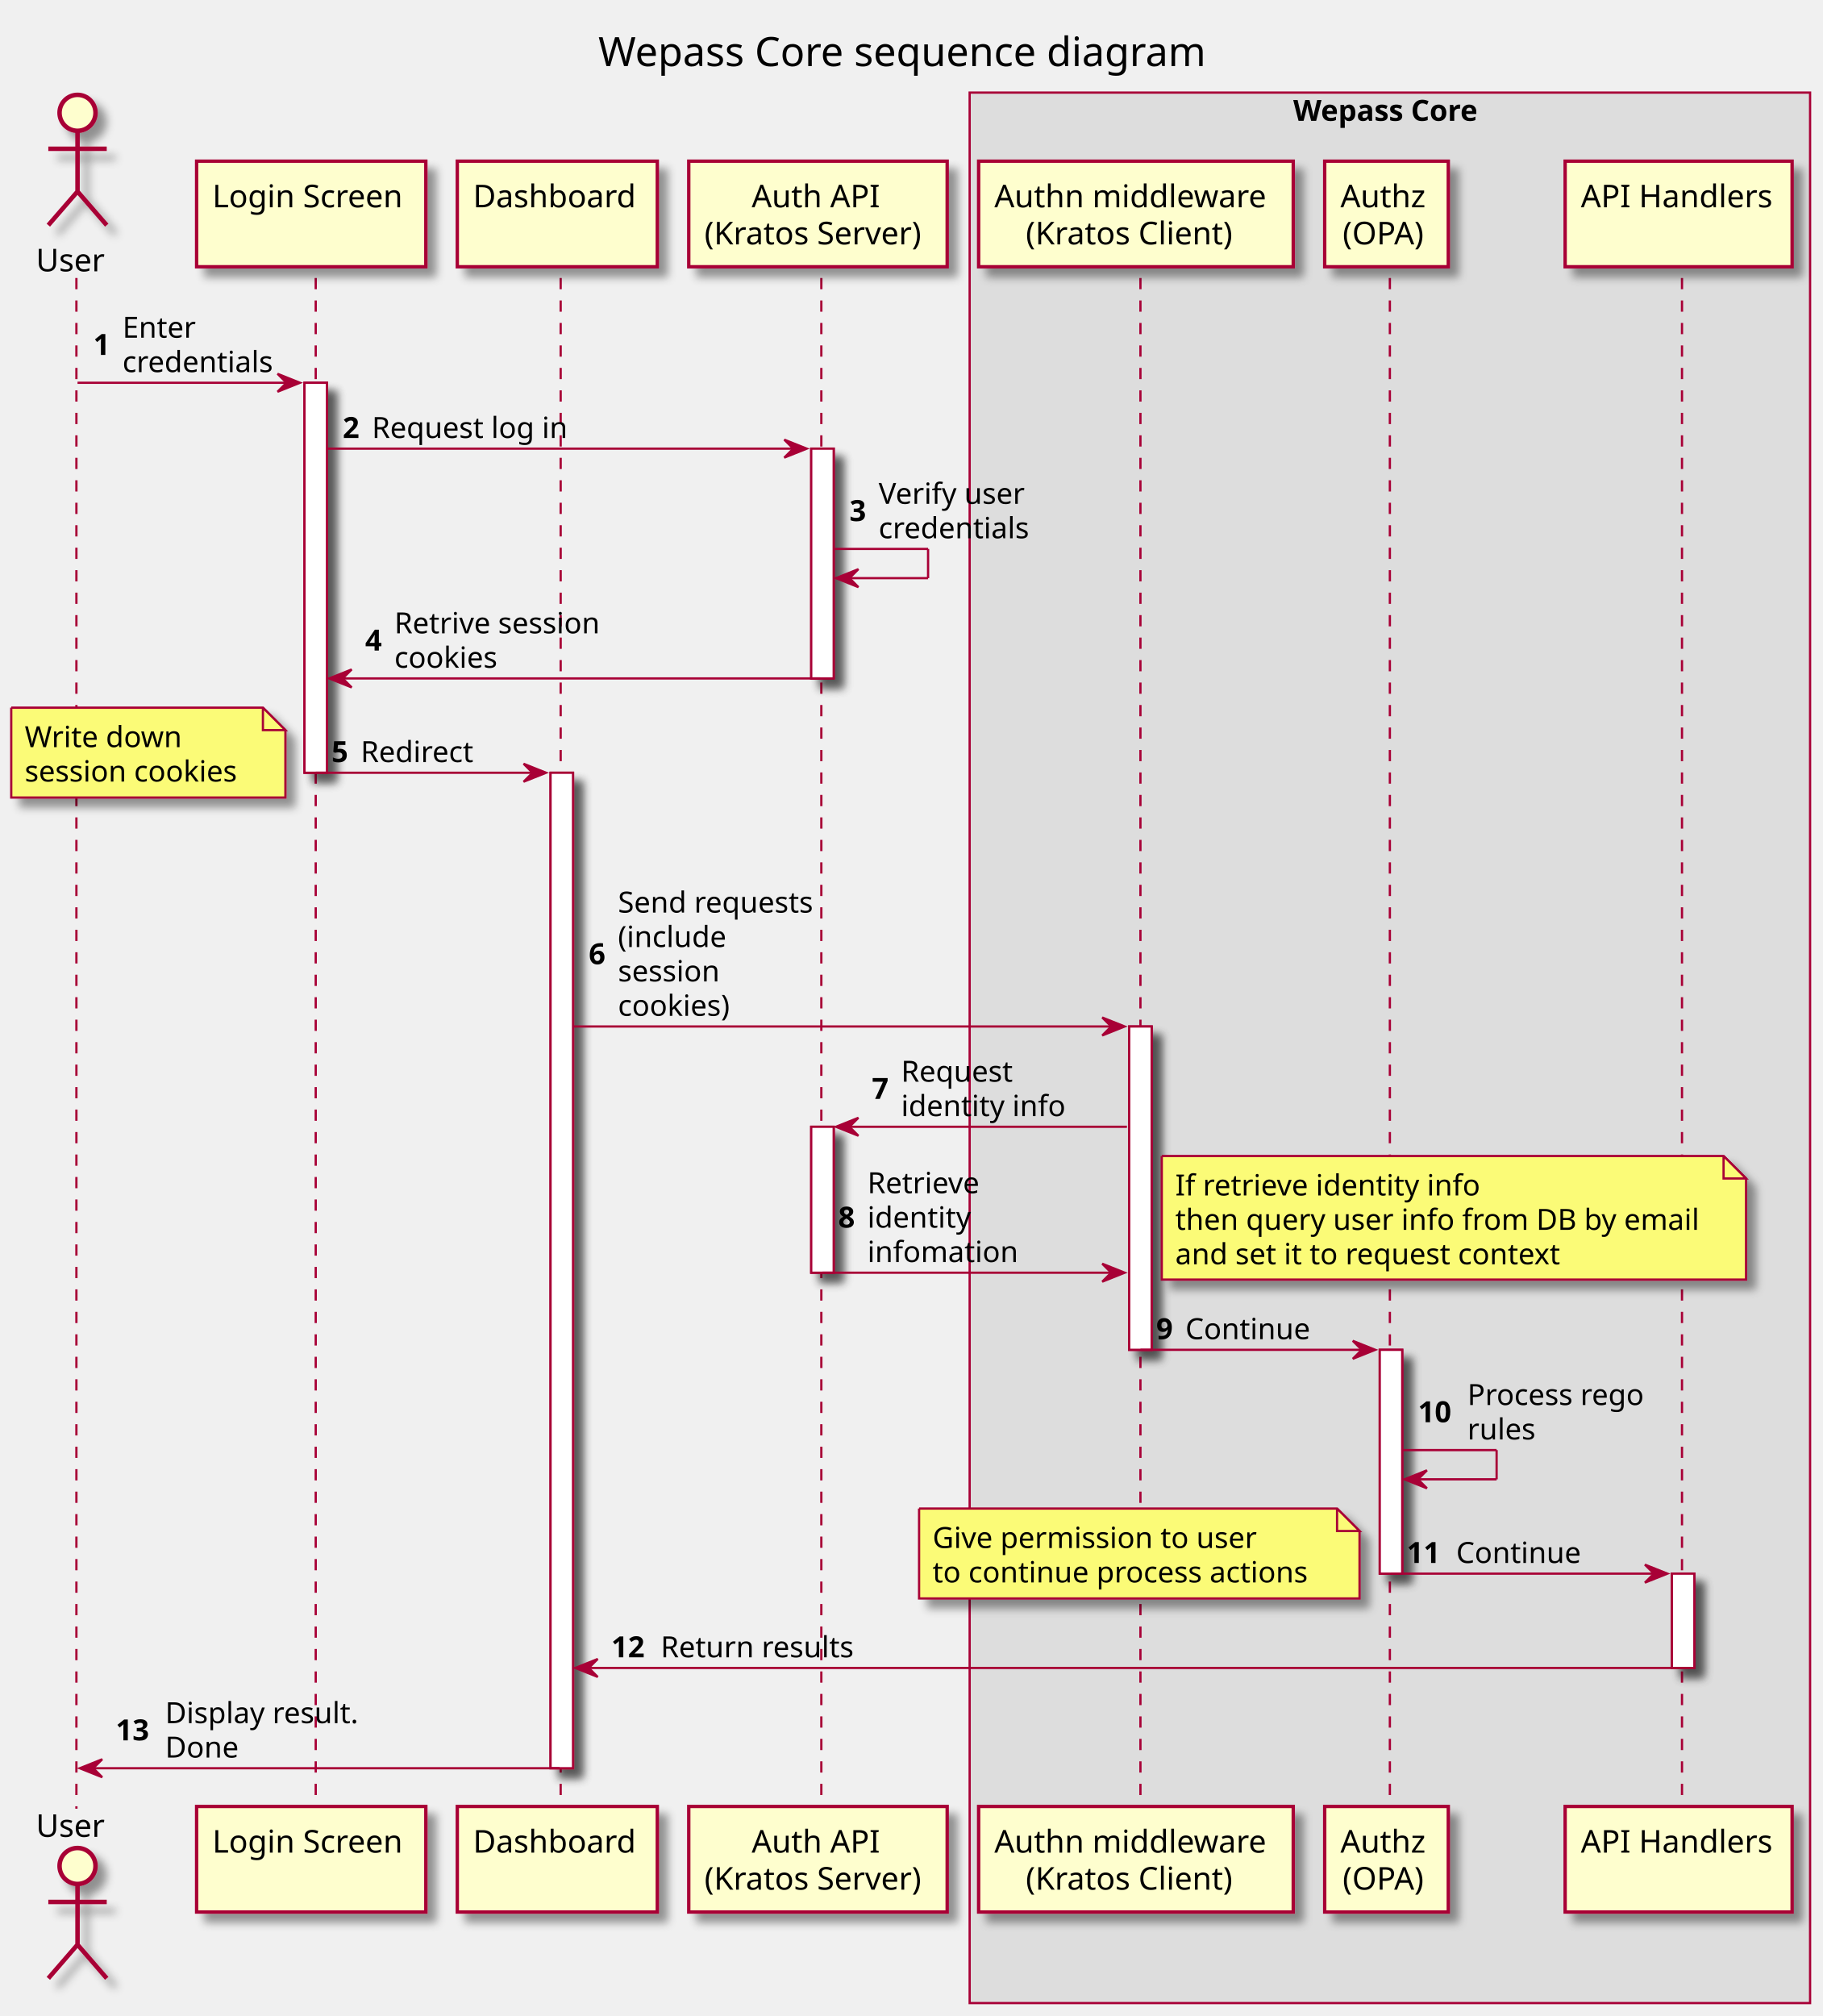
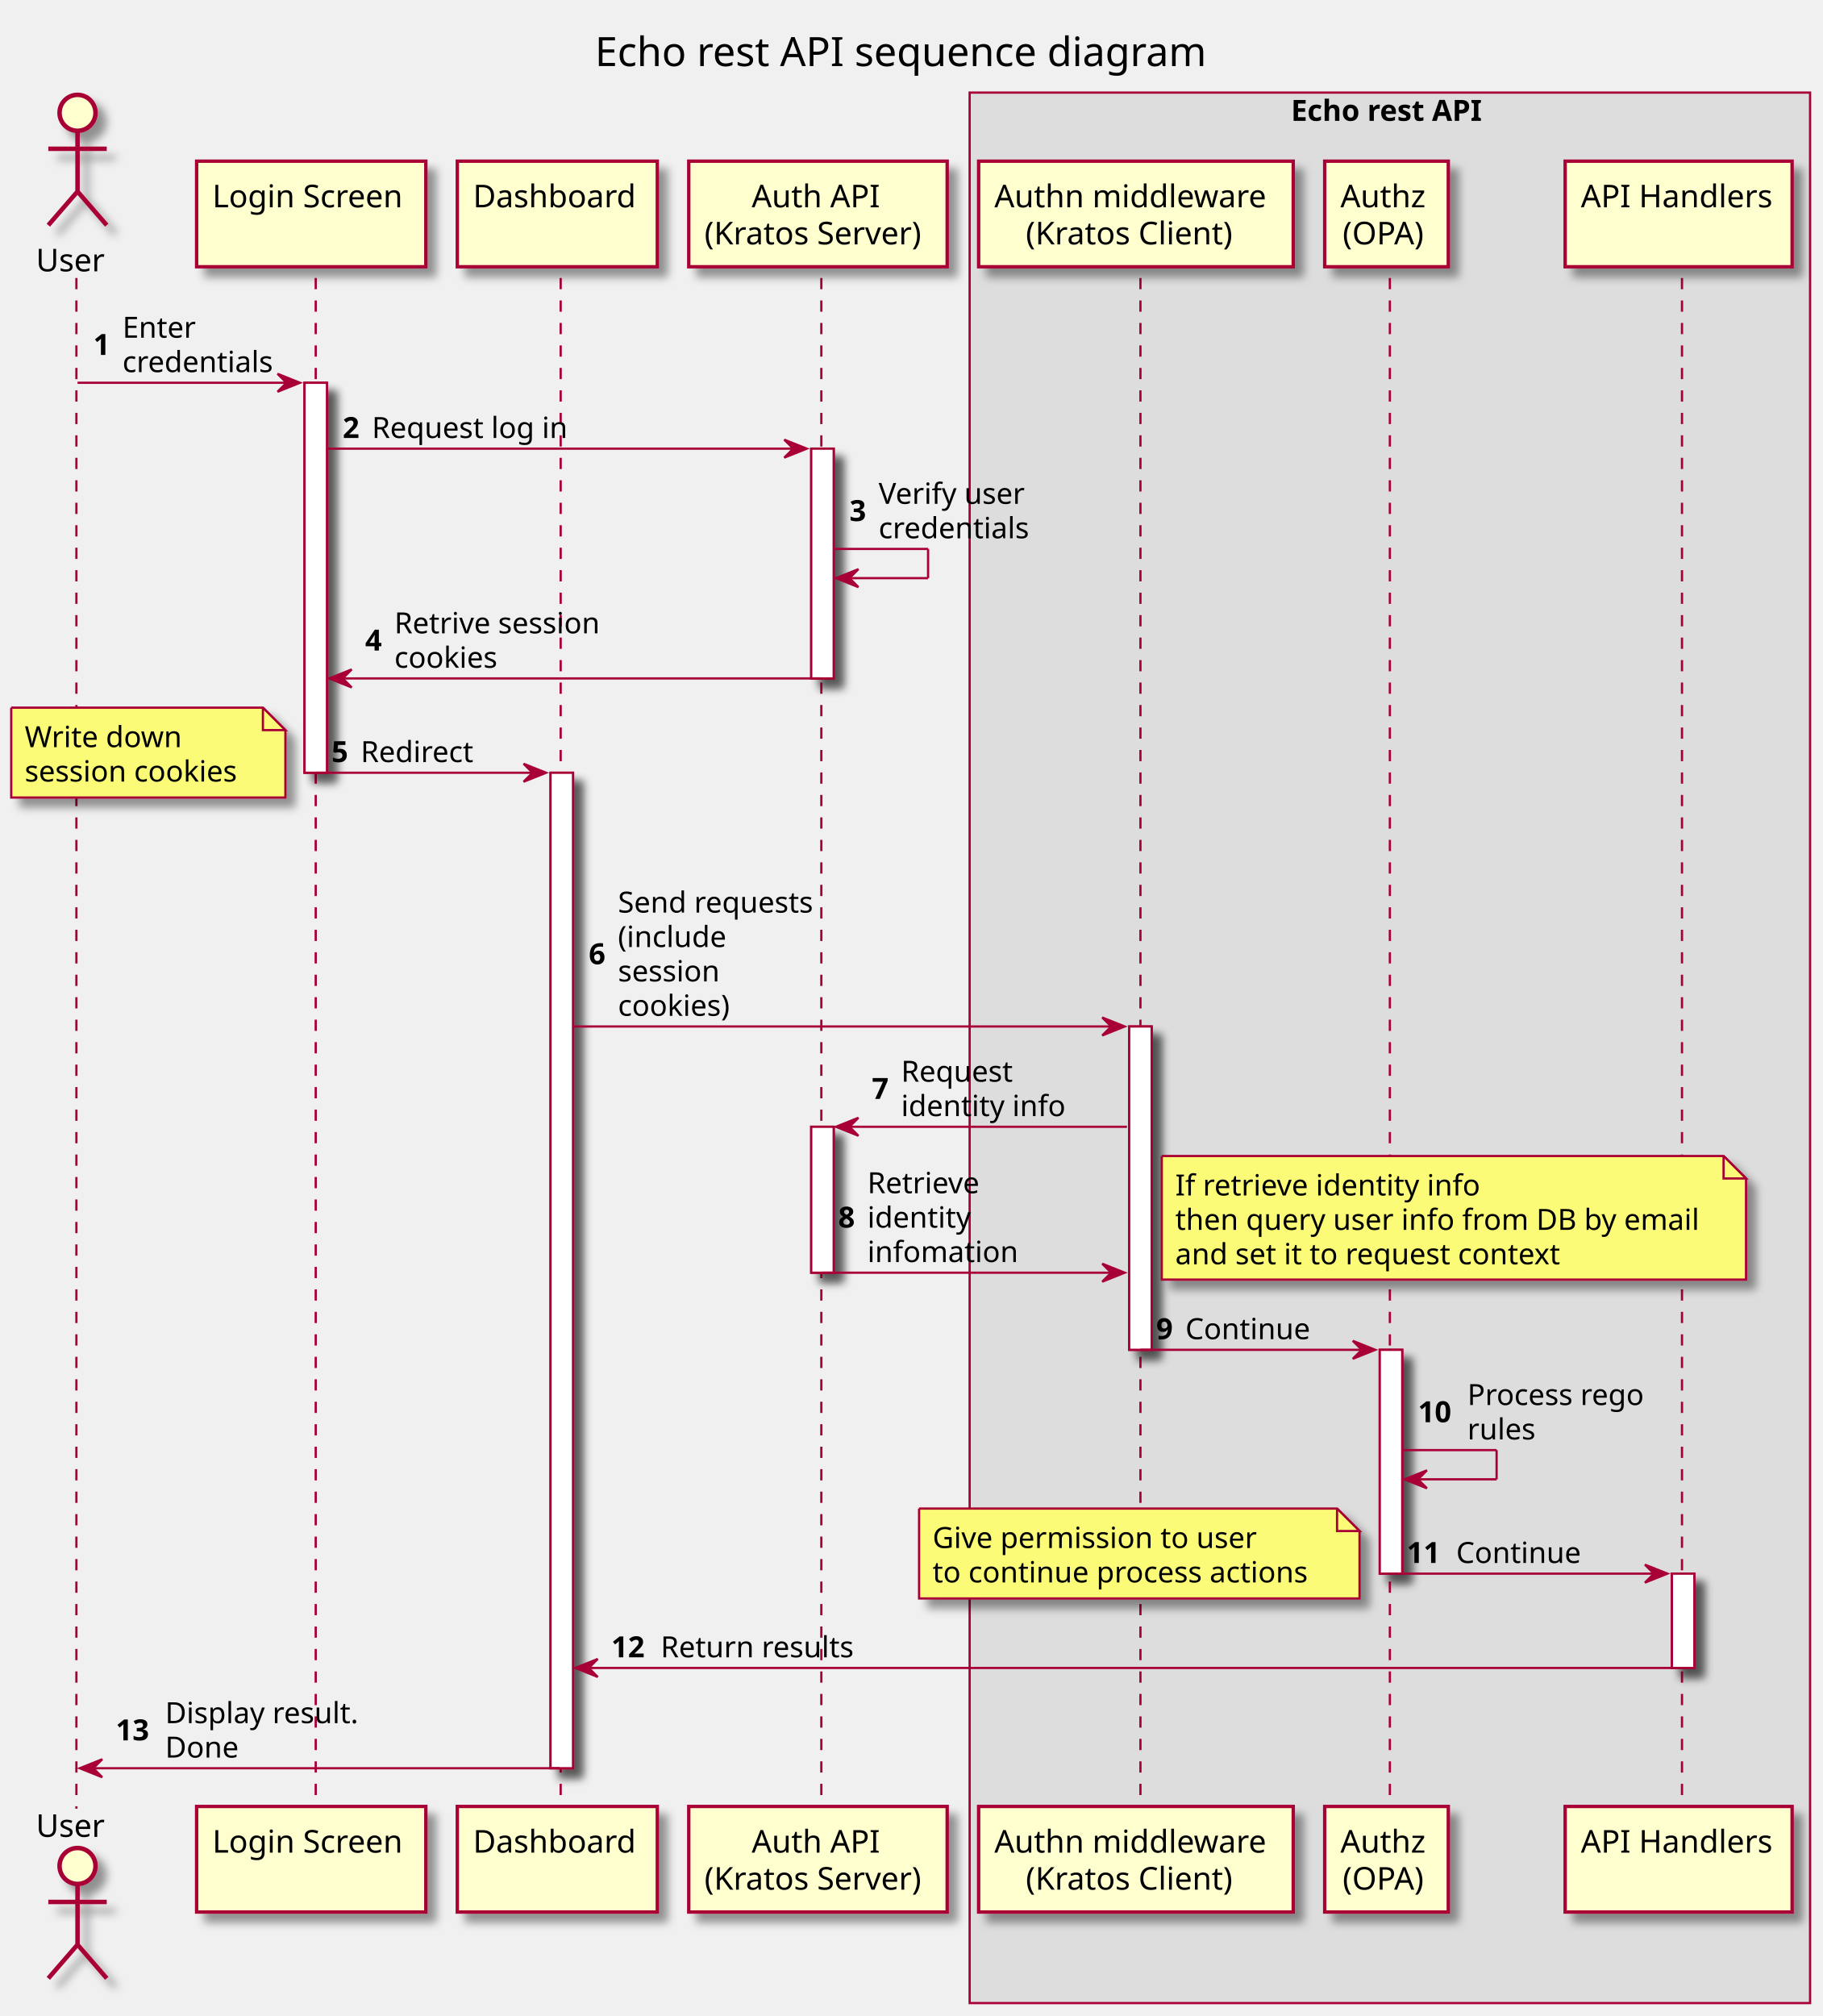
<svg xmlns="http://www.w3.org/2000/svg" contentScriptType="application/ecmascript" contentStyleType="text/css" height="897px" preserveAspectRatio="none" style="width:811px;height:897px;background:#FFFFFF;" version="1.1" viewBox="0 0 811 897" width="811px" zoomAndPan="magnify">
  <defs>
-     <filter height="300%" id="f1drk2o3e3f5j3" width="300%" x="-1" y="-1">
+     <filter height="300%" id="f1noai9rker6lp" width="300%" x="-1" y="-1">
      <feGaussianBlur result="blurOut" stdDeviation="2.0" />
      <feColorMatrix in="blurOut" result="blurOut2" type="matrix" values="0 0 0 0 0 0 0 0 0 0 0 0 0 0 0 0 0 0 .4 0" />
      <feOffset dx="4.0" dy="4.0" in="blurOut2" result="blurOut3" />
      <feBlend in="SourceGraphic" in2="blurOut3" mode="normal" />
    </filter>
  </defs>
  <g>
-     <text fill="#000000" font-family="sans-serif" font-size="18" lengthAdjust="spacing" textLength="274" x="266.25" y="29.402">Wepass Core sequence diagram</text>
+     <text fill="#000000" font-family="sans-serif" font-size="18" lengthAdjust="spacing" textLength="277" x="264.75" y="29.402">Echo rest API sequence diagram</text>
    <rect fill="#DDDDDD" height="850.051" style="stroke:#A80036;stroke-width:1.0;" width="374" x="431.5" y="41.199" />
-     <text fill="#000000" font-family="sans-serif" font-size="13" font-weight="bold" lengthAdjust="spacing" textLength="86" x="575.5" y="53.768">Wepass Core</text>
-     <rect fill="#FFFFFF" filter="url(#f1drk2o3e3f5j3)" height="173.519" style="stroke:#A80036;stroke-width:1.0;" width="10" x="135.5" y="170.309" />
-     <rect fill="#FFFFFF" filter="url(#f1drk2o3e3f5j3)" height="442.935" style="stroke:#A80036;stroke-width:1.0;" width="10" x="245" y="343.827" />
-     <rect fill="#FFFFFF" filter="url(#f1drk2o3e3f5j3)" height="102.242" style="stroke:#A80036;stroke-width:1.0;" width="10" x="361" y="199.619" />
-     <rect fill="#FFFFFF" filter="url(#f1drk2o3e3f5j3)" height="64.932" style="stroke:#A80036;stroke-width:1.0;" width="10" x="361" y="501.346" />
-     <rect fill="#FFFFFF" filter="url(#f1drk2o3e3f5j3)" height="143.863" style="stroke:#A80036;stroke-width:1.0;" width="10" x="502.5" y="456.725" />
-     <rect fill="#FFFFFF" filter="url(#f1drk2o3e3f5j3)" height="99.587" style="stroke:#A80036;stroke-width:1.0;" width="10" x="614" y="600.588" />
-     <rect fill="#FFFFFF" filter="url(#f1drk2o3e3f5j3)" height="41.966" style="stroke:#A80036;stroke-width:1.0;" width="10" x="744" y="700.175" />
+     <text fill="#000000" font-family="sans-serif" font-size="13" font-weight="bold" lengthAdjust="spacing" textLength="88" x="574.5" y="53.768">Echo rest API</text>
+     <rect fill="#FFFFFF" filter="url(#f1noai9rker6lp)" height="173.519" style="stroke:#A80036;stroke-width:1.0;" width="10" x="135.5" y="170.309" />
+     <rect fill="#FFFFFF" filter="url(#f1noai9rker6lp)" height="442.935" style="stroke:#A80036;stroke-width:1.0;" width="10" x="245" y="343.827" />
+     <rect fill="#FFFFFF" filter="url(#f1noai9rker6lp)" height="102.242" style="stroke:#A80036;stroke-width:1.0;" width="10" x="361" y="199.619" />
+     <rect fill="#FFFFFF" filter="url(#f1noai9rker6lp)" height="64.932" style="stroke:#A80036;stroke-width:1.0;" width="10" x="361" y="501.346" />
+     <rect fill="#FFFFFF" filter="url(#f1noai9rker6lp)" height="143.863" style="stroke:#A80036;stroke-width:1.0;" width="10" x="502.5" y="456.725" />
+     <rect fill="#FFFFFF" filter="url(#f1noai9rker6lp)" height="99.587" style="stroke:#A80036;stroke-width:1.0;" width="10" x="614" y="600.588" />
+     <rect fill="#FFFFFF" filter="url(#f1noai9rker6lp)" height="41.966" style="stroke:#A80036;stroke-width:1.0;" width="10" x="744" y="700.175" />
    <line style="stroke:#A80036;stroke-width:1.0;stroke-dasharray:5.0,5.0;" x1="34" x2="34" y1="123.688" y2="804.762" />
    <line style="stroke:#A80036;stroke-width:1.0;stroke-dasharray:5.0,5.0;" x1="140.5" x2="140.5" y1="123.688" y2="804.762" />
    <line style="stroke:#A80036;stroke-width:1.0;stroke-dasharray:5.0,5.0;" x1="249.5" x2="249.5" y1="123.688" y2="804.762" />
    <line style="stroke:#A80036;stroke-width:1.0;stroke-dasharray:5.0,5.0;" x1="365.5" x2="365.5" y1="123.688" y2="804.762" />
    <line style="stroke:#A80036;stroke-width:1.0;stroke-dasharray:5.0,5.0;" x1="507.5" x2="507.5" y1="123.688" y2="804.762" />
    <line style="stroke:#A80036;stroke-width:1.0;stroke-dasharray:5.0,5.0;" x1="618.5" x2="618.5" y1="123.688" y2="804.762" />
    <line style="stroke:#A80036;stroke-width:1.0;stroke-dasharray:5.0,5.0;" x1="748.5" x2="748.5" y1="123.688" y2="804.762" />
    <text fill="#000000" font-family="sans-serif" font-size="14" lengthAdjust="spacing" textLength="31" x="16" y="120.734">User</text>
-     <ellipse cx="34.5" cy="50.199" fill="#FEFECE" filter="url(#f1drk2o3e3f5j3)" rx="8" ry="8" style="stroke:#A80036;stroke-width:2.0;" />
-     <path d="M34.5,58.199 L34.5,85.199 M21.5,66.199 L47.5,66.199 M34.5,85.199 L21.5,100.199 M34.5,85.199 L47.5,100.199 " fill="none" filter="url(#f1drk2o3e3f5j3)" style="stroke:#A80036;stroke-width:2.0;" />
+     <ellipse cx="34.5" cy="50.199" fill="#FEFECE" filter="url(#f1noai9rker6lp)" rx="8" ry="8" style="stroke:#A80036;stroke-width:2.0;" />
+     <path d="M34.5,58.199 L34.5,85.199 M21.5,66.199 L47.5,66.199 M34.5,85.199 L21.5,100.199 M34.5,85.199 L47.5,100.199 " fill="none" filter="url(#f1noai9rker6lp)" style="stroke:#A80036;stroke-width:2.0;" />
    <text fill="#000000" font-family="sans-serif" font-size="14" lengthAdjust="spacing" textLength="31" x="16" y="817.297">User</text>
-     <ellipse cx="34.5" cy="830.25" fill="#FEFECE" filter="url(#f1drk2o3e3f5j3)" rx="8" ry="8" style="stroke:#A80036;stroke-width:2.0;" />
-     <path d="M34.5,838.25 L34.5,865.25 M21.5,846.25 L47.5,846.25 M34.5,865.25 L21.5,880.25 M34.5,865.25 L47.5,880.25 " fill="none" filter="url(#f1drk2o3e3f5j3)" style="stroke:#A80036;stroke-width:2.0;" />
-     <rect fill="#FEFECE" filter="url(#f1drk2o3e3f5j3)" height="46.977" style="stroke:#A80036;stroke-width:1.5;" width="102" x="87.5" y="71.711" />
+     <ellipse cx="34.5" cy="830.25" fill="#FEFECE" filter="url(#f1noai9rker6lp)" rx="8" ry="8" style="stroke:#A80036;stroke-width:2.0;" />
+     <path d="M34.5,838.25 L34.5,865.25 M21.5,846.25 L47.5,846.25 M34.5,865.25 L21.5,880.25 M34.5,865.25 L47.5,880.25 " fill="none" filter="url(#f1noai9rker6lp)" style="stroke:#A80036;stroke-width:2.0;" />
+     <rect fill="#FEFECE" filter="url(#f1noai9rker6lp)" height="46.977" style="stroke:#A80036;stroke-width:1.5;" width="102" x="87.5" y="71.711" />
    <text fill="#000000" font-family="sans-serif" font-size="14" lengthAdjust="spacing" textLength="88" x="94.5" y="92.246">Login Screen</text>
    <text fill="#000000" font-family="sans-serif" font-size="14" lengthAdjust="spacing" textLength="0" x="140.5" y="108.734" />
-     <rect fill="#FEFECE" filter="url(#f1drk2o3e3f5j3)" height="46.977" style="stroke:#A80036;stroke-width:1.5;" width="102" x="87.5" y="803.762" />
+     <rect fill="#FEFECE" filter="url(#f1noai9rker6lp)" height="46.977" style="stroke:#A80036;stroke-width:1.5;" width="102" x="87.5" y="803.762" />
    <text fill="#000000" font-family="sans-serif" font-size="14" lengthAdjust="spacing" textLength="88" x="94.5" y="824.297">Login Screen</text>
    <text fill="#000000" font-family="sans-serif" font-size="14" lengthAdjust="spacing" textLength="0" x="140.5" y="840.785" />
-     <rect fill="#FEFECE" filter="url(#f1drk2o3e3f5j3)" height="46.977" style="stroke:#A80036;stroke-width:1.5;" width="89" x="203.5" y="71.711" />
+     <rect fill="#FEFECE" filter="url(#f1noai9rker6lp)" height="46.977" style="stroke:#A80036;stroke-width:1.5;" width="89" x="203.5" y="71.711" />
    <text fill="#000000" font-family="sans-serif" font-size="14" lengthAdjust="spacing" textLength="75" x="210.5" y="92.246">Dashboard</text>
    <text fill="#000000" font-family="sans-serif" font-size="14" lengthAdjust="spacing" textLength="0" x="250" y="108.734" />
-     <rect fill="#FEFECE" filter="url(#f1drk2o3e3f5j3)" height="46.977" style="stroke:#A80036;stroke-width:1.5;" width="89" x="203.5" y="803.762" />
+     <rect fill="#FEFECE" filter="url(#f1noai9rker6lp)" height="46.977" style="stroke:#A80036;stroke-width:1.5;" width="89" x="203.5" y="803.762" />
    <text fill="#000000" font-family="sans-serif" font-size="14" lengthAdjust="spacing" textLength="75" x="210.5" y="824.297">Dashboard</text>
    <text fill="#000000" font-family="sans-serif" font-size="14" lengthAdjust="spacing" textLength="0" x="250" y="840.785" />
-     <rect fill="#FEFECE" filter="url(#f1drk2o3e3f5j3)" height="46.977" style="stroke:#A80036;stroke-width:1.5;" width="115" x="306.5" y="71.711" />
+     <rect fill="#FEFECE" filter="url(#f1noai9rker6lp)" height="46.977" style="stroke:#A80036;stroke-width:1.5;" width="115" x="306.5" y="71.711" />
    <text fill="#000000" font-family="sans-serif" font-size="14" lengthAdjust="spacing" textLength="59" x="334.5" y="92.246">Auth API</text>
    <text fill="#000000" font-family="sans-serif" font-size="14" lengthAdjust="spacing" textLength="101" x="313.5" y="108.734">(Kratos Server)</text>
-     <rect fill="#FEFECE" filter="url(#f1drk2o3e3f5j3)" height="46.977" style="stroke:#A80036;stroke-width:1.5;" width="115" x="306.5" y="803.762" />
+     <rect fill="#FEFECE" filter="url(#f1noai9rker6lp)" height="46.977" style="stroke:#A80036;stroke-width:1.5;" width="115" x="306.5" y="803.762" />
    <text fill="#000000" font-family="sans-serif" font-size="14" lengthAdjust="spacing" textLength="59" x="334.5" y="824.297">Auth API</text>
    <text fill="#000000" font-family="sans-serif" font-size="14" lengthAdjust="spacing" textLength="101" x="313.5" y="840.785">(Kratos Server)</text>
-     <rect fill="#FEFECE" filter="url(#f1drk2o3e3f5j3)" height="46.977" style="stroke:#A80036;stroke-width:1.5;" width="140" x="435.5" y="71.711" />
+     <rect fill="#FEFECE" filter="url(#f1noai9rker6lp)" height="46.977" style="stroke:#A80036;stroke-width:1.5;" width="140" x="435.5" y="71.711" />
    <text fill="#000000" font-family="sans-serif" font-size="14" lengthAdjust="spacing" textLength="126" x="442.5" y="92.246">Authn middleware</text>
    <text fill="#000000" font-family="sans-serif" font-size="14" lengthAdjust="spacing" textLength="98" x="456.5" y="108.734">(Kratos Client)</text>
-     <rect fill="#FEFECE" filter="url(#f1drk2o3e3f5j3)" height="46.977" style="stroke:#A80036;stroke-width:1.5;" width="140" x="435.5" y="803.762" />
+     <rect fill="#FEFECE" filter="url(#f1noai9rker6lp)" height="46.977" style="stroke:#A80036;stroke-width:1.5;" width="140" x="435.5" y="803.762" />
    <text fill="#000000" font-family="sans-serif" font-size="14" lengthAdjust="spacing" textLength="126" x="442.5" y="824.297">Authn middleware</text>
    <text fill="#000000" font-family="sans-serif" font-size="14" lengthAdjust="spacing" textLength="98" x="456.5" y="840.785">(Kratos Client)</text>
-     <rect fill="#FEFECE" filter="url(#f1drk2o3e3f5j3)" height="46.977" style="stroke:#A80036;stroke-width:1.5;" width="55" x="589.5" y="71.711" />
+     <rect fill="#FEFECE" filter="url(#f1noai9rker6lp)" height="46.977" style="stroke:#A80036;stroke-width:1.5;" width="55" x="589.5" y="71.711" />
    <text fill="#000000" font-family="sans-serif" font-size="14" lengthAdjust="spacing" textLength="41" x="596.5" y="92.246">Authz</text>
    <text fill="#000000" font-family="sans-serif" font-size="14" lengthAdjust="spacing" textLength="39" x="597.5" y="108.734">(OPA)</text>
-     <rect fill="#FEFECE" filter="url(#f1drk2o3e3f5j3)" height="46.977" style="stroke:#A80036;stroke-width:1.5;" width="55" x="589.5" y="803.762" />
+     <rect fill="#FEFECE" filter="url(#f1noai9rker6lp)" height="46.977" style="stroke:#A80036;stroke-width:1.5;" width="55" x="589.5" y="803.762" />
    <text fill="#000000" font-family="sans-serif" font-size="14" lengthAdjust="spacing" textLength="41" x="596.5" y="824.297">Authz</text>
    <text fill="#000000" font-family="sans-serif" font-size="14" lengthAdjust="spacing" textLength="39" x="597.5" y="840.785">(OPA)</text>
-     <rect fill="#FEFECE" filter="url(#f1drk2o3e3f5j3)" height="46.977" style="stroke:#A80036;stroke-width:1.5;" width="101" x="696.5" y="71.711" />
+     <rect fill="#FEFECE" filter="url(#f1noai9rker6lp)" height="46.977" style="stroke:#A80036;stroke-width:1.5;" width="101" x="696.5" y="71.711" />
    <text fill="#000000" font-family="sans-serif" font-size="14" lengthAdjust="spacing" textLength="87" x="703.5" y="92.246">API Handlers</text>
    <text fill="#000000" font-family="sans-serif" font-size="14" lengthAdjust="spacing" textLength="0" x="749" y="108.734" />
-     <rect fill="#FEFECE" filter="url(#f1drk2o3e3f5j3)" height="46.977" style="stroke:#A80036;stroke-width:1.5;" width="101" x="696.5" y="803.762" />
+     <rect fill="#FEFECE" filter="url(#f1noai9rker6lp)" height="46.977" style="stroke:#A80036;stroke-width:1.5;" width="101" x="696.5" y="803.762" />
    <text fill="#000000" font-family="sans-serif" font-size="14" lengthAdjust="spacing" textLength="87" x="703.5" y="824.297">API Handlers</text>
    <text fill="#000000" font-family="sans-serif" font-size="14" lengthAdjust="spacing" textLength="0" x="749" y="840.785" />
-     <rect fill="#FFFFFF" filter="url(#f1drk2o3e3f5j3)" height="173.519" style="stroke:#A80036;stroke-width:1.0;" width="10" x="135.5" y="170.309" />
-     <rect fill="#FFFFFF" filter="url(#f1drk2o3e3f5j3)" height="442.935" style="stroke:#A80036;stroke-width:1.0;" width="10" x="245" y="343.827" />
-     <rect fill="#FFFFFF" filter="url(#f1drk2o3e3f5j3)" height="102.242" style="stroke:#A80036;stroke-width:1.0;" width="10" x="361" y="199.619" />
-     <rect fill="#FFFFFF" filter="url(#f1drk2o3e3f5j3)" height="64.932" style="stroke:#A80036;stroke-width:1.0;" width="10" x="361" y="501.346" />
-     <rect fill="#FFFFFF" filter="url(#f1drk2o3e3f5j3)" height="143.863" style="stroke:#A80036;stroke-width:1.0;" width="10" x="502.5" y="456.725" />
-     <rect fill="#FFFFFF" filter="url(#f1drk2o3e3f5j3)" height="99.587" style="stroke:#A80036;stroke-width:1.0;" width="10" x="614" y="600.588" />
-     <rect fill="#FFFFFF" filter="url(#f1drk2o3e3f5j3)" height="41.966" style="stroke:#A80036;stroke-width:1.0;" width="10" x="744" y="700.175" />
+     <rect fill="#FFFFFF" filter="url(#f1noai9rker6lp)" height="173.519" style="stroke:#A80036;stroke-width:1.0;" width="10" x="135.5" y="170.309" />
+     <rect fill="#FFFFFF" filter="url(#f1noai9rker6lp)" height="442.935" style="stroke:#A80036;stroke-width:1.0;" width="10" x="245" y="343.827" />
+     <rect fill="#FFFFFF" filter="url(#f1noai9rker6lp)" height="102.242" style="stroke:#A80036;stroke-width:1.0;" width="10" x="361" y="199.619" />
+     <rect fill="#FFFFFF" filter="url(#f1noai9rker6lp)" height="64.932" style="stroke:#A80036;stroke-width:1.0;" width="10" x="361" y="501.346" />
+     <rect fill="#FFFFFF" filter="url(#f1noai9rker6lp)" height="143.863" style="stroke:#A80036;stroke-width:1.0;" width="10" x="502.5" y="456.725" />
+     <rect fill="#FFFFFF" filter="url(#f1noai9rker6lp)" height="99.587" style="stroke:#A80036;stroke-width:1.0;" width="10" x="614" y="600.588" />
+     <rect fill="#FFFFFF" filter="url(#f1noai9rker6lp)" height="41.966" style="stroke:#A80036;stroke-width:1.0;" width="10" x="744" y="700.175" />
    <polygon fill="#A80036" points="123.5,166.309,133.5,170.309,123.5,174.309,127.5,170.309" style="stroke:#A80036;stroke-width:1.0;" />
    <line style="stroke:#A80036;stroke-width:1.0;" x1="34.5" x2="129.5" y1="170.309" y2="170.309" />
    <text fill="#000000" font-family="sans-serif" font-size="13" font-weight="bold" lengthAdjust="spacing" textLength="9" x="41.5" y="157.911">1</text>
    <text fill="#000000" font-family="sans-serif" font-size="13" lengthAdjust="spacing" textLength="32" x="54.5" y="150.256">Enter</text>
    <text fill="#000000" font-family="sans-serif" font-size="13" lengthAdjust="spacing" textLength="69" x="54.5" y="165.566">credentials</text>
    <polygon fill="#A80036" points="349,195.619,359,199.619,349,203.619,353,199.619" style="stroke:#A80036;stroke-width:1.0;" />
    <line style="stroke:#A80036;stroke-width:1.0;" x1="145.5" x2="355" y1="199.619" y2="199.619" />
    <text fill="#000000" font-family="sans-serif" font-size="13" font-weight="bold" lengthAdjust="spacing" textLength="9" x="152.5" y="194.877">2</text>
    <text fill="#000000" font-family="sans-serif" font-size="13" lengthAdjust="spacing" textLength="90" x="165.5" y="194.877">Request log in</text>
    <line style="stroke:#A80036;stroke-width:1.0;" x1="371" x2="413" y1="244.24" y2="244.24" />
    <line style="stroke:#A80036;stroke-width:1.0;" x1="413" x2="413" y1="244.24" y2="257.24" />
    <line style="stroke:#A80036;stroke-width:1.0;" x1="372" x2="413" y1="257.24" y2="257.24" />
    <polygon fill="#A80036" points="382,253.24,372,257.24,382,261.24,378,257.24" style="stroke:#A80036;stroke-width:1.0;" />
    <text fill="#000000" font-family="sans-serif" font-size="13" font-weight="bold" lengthAdjust="spacing" textLength="9" x="378" y="231.843">3</text>
    <text fill="#000000" font-family="sans-serif" font-size="13" lengthAdjust="spacing" textLength="67" x="391" y="224.188">Verify user</text>
    <text fill="#000000" font-family="sans-serif" font-size="13" lengthAdjust="spacing" textLength="69" x="391" y="239.498">credentials</text>
    <polygon fill="#A80036" points="156.5,297.861,146.5,301.861,156.5,305.861,152.5,301.861" style="stroke:#A80036;stroke-width:1.0;" />
    <line style="stroke:#A80036;stroke-width:1.0;" x1="150.5" x2="365" y1="301.861" y2="301.861" />
    <text fill="#000000" font-family="sans-serif" font-size="13" font-weight="bold" lengthAdjust="spacing" textLength="9" x="162.5" y="289.464">4</text>
    <text fill="#000000" font-family="sans-serif" font-size="13" lengthAdjust="spacing" textLength="95" x="175.5" y="281.809">Retrive session</text>
    <text fill="#000000" font-family="sans-serif" font-size="13" lengthAdjust="spacing" textLength="49" x="175.5" y="297.119">cookies</text>
    <polygon fill="#A80036" points="233,339.827,243,343.827,233,347.827,237,343.827" style="stroke:#A80036;stroke-width:1.0;" />
    <line style="stroke:#A80036;stroke-width:1.0;" x1="140.5" x2="239" y1="343.827" y2="343.827" />
    <text fill="#000000" font-family="sans-serif" font-size="13" font-weight="bold" lengthAdjust="spacing" textLength="9" x="147.5" y="339.085">5</text>
    <text fill="#000000" font-family="sans-serif" font-size="13" lengthAdjust="spacing" textLength="51" x="160.5" y="339.085">Redirect</text>
-     <path d="M5,314.861 L5,354.861 L127,354.861 L127,324.861 L117,314.861 L5,314.861 " fill="#FBFB77" filter="url(#f1drk2o3e3f5j3)" style="stroke:#A80036;stroke-width:1.0;" />
+     <path d="M5,314.861 L5,354.861 L127,354.861 L127,324.861 L117,314.861 L5,314.861 " fill="#FBFB77" filter="url(#f1noai9rker6lp)" style="stroke:#A80036;stroke-width:1.0;" />
    <path d="M117,314.861 L117,324.861 L127,324.861 L117,314.861 " fill="#FBFB77" style="stroke:#A80036;stroke-width:1.0;" />
    <text fill="#000000" font-family="sans-serif" font-size="13" lengthAdjust="spacing" textLength="70" x="11" y="332.43">Write down</text>
    <text fill="#000000" font-family="sans-serif" font-size="13" lengthAdjust="spacing" textLength="101" x="11" y="347.74">session cookies</text>
    <polygon fill="#A80036" points="490.5,452.725,500.5,456.725,490.5,460.725,494.5,456.725" style="stroke:#A80036;stroke-width:1.0;" />
    <line style="stroke:#A80036;stroke-width:1.0;" x1="255" x2="496.5" y1="456.725" y2="456.725" />
    <text fill="#000000" font-family="sans-serif" font-size="13" font-weight="bold" lengthAdjust="spacing" textLength="9" x="262" y="429.017">6</text>
    <text fill="#000000" font-family="sans-serif" font-size="13" lengthAdjust="spacing" textLength="88" x="275" y="406.051">Send requests</text>
    <text fill="#000000" font-family="sans-serif" font-size="13" lengthAdjust="spacing" textLength="50" x="275" y="421.361">(include</text>
    <text fill="#000000" font-family="sans-serif" font-size="13" lengthAdjust="spacing" textLength="48" x="275" y="436.672">session</text>
    <text fill="#000000" font-family="sans-serif" font-size="13" lengthAdjust="spacing" textLength="53" x="275" y="451.982">cookies)</text>
    <polygon fill="#A80036" points="382,497.346,372,501.346,382,505.346,378,501.346" style="stroke:#A80036;stroke-width:1.0;" />
    <line style="stroke:#A80036;stroke-width:1.0;" x1="376" x2="501.5" y1="501.346" y2="501.346" />
    <text fill="#000000" font-family="sans-serif" font-size="13" font-weight="bold" lengthAdjust="spacing" textLength="9" x="388" y="488.948">7</text>
    <text fill="#000000" font-family="sans-serif" font-size="13" lengthAdjust="spacing" textLength="50" x="401" y="481.293">Request</text>
    <text fill="#000000" font-family="sans-serif" font-size="13" lengthAdjust="spacing" textLength="77" x="401" y="496.603">identity info</text>
    <polygon fill="#A80036" points="490.5,562.277,500.5,566.277,490.5,570.277,494.5,566.277" style="stroke:#A80036;stroke-width:1.0;" />
    <line style="stroke:#A80036;stroke-width:1.0;" x1="366" x2="496.5" y1="566.277" y2="566.277" />
    <text fill="#000000" font-family="sans-serif" font-size="13" font-weight="bold" lengthAdjust="spacing" textLength="9" x="373" y="546.225">8</text>
    <text fill="#000000" font-family="sans-serif" font-size="13" lengthAdjust="spacing" textLength="50" x="386" y="530.914">Retrieve</text>
    <text fill="#000000" font-family="sans-serif" font-size="13" lengthAdjust="spacing" textLength="48" x="386" y="546.225">identity</text>
    <text fill="#000000" font-family="sans-serif" font-size="13" lengthAdjust="spacing" textLength="69" x="386" y="561.535">infomation</text>
-     <path d="M517,514.346 L517,569.346 L777,569.346 L777,524.346 L767,514.346 L517,514.346 " fill="#FBFB77" filter="url(#f1drk2o3e3f5j3)" style="stroke:#A80036;stroke-width:1.0;" />
+     <path d="M517,514.346 L517,569.346 L777,569.346 L777,524.346 L767,514.346 L517,514.346 " fill="#FBFB77" filter="url(#f1noai9rker6lp)" style="stroke:#A80036;stroke-width:1.0;" />
    <path d="M767,514.346 L767,524.346 L777,524.346 L767,514.346 " fill="#FBFB77" style="stroke:#A80036;stroke-width:1.0;" />
    <text fill="#000000" font-family="sans-serif" font-size="13" lengthAdjust="spacing" textLength="141" x="523" y="531.914">If retrieve identity info</text>
    <text fill="#000000" font-family="sans-serif" font-size="13" lengthAdjust="spacing" textLength="239" x="523" y="547.225">then query user info from DB by email</text>
    <text fill="#000000" font-family="sans-serif" font-size="13" lengthAdjust="spacing" textLength="179" x="523" y="562.535">and set it to request context</text>
    <polygon fill="#A80036" points="602,596.588,612,600.588,602,604.588,606,600.588" style="stroke:#A80036;stroke-width:1.0;" />
    <line style="stroke:#A80036;stroke-width:1.0;" x1="507.5" x2="608" y1="600.588" y2="600.588" />
    <text fill="#000000" font-family="sans-serif" font-size="13" font-weight="bold" lengthAdjust="spacing" textLength="9" x="514.5" y="595.846">9</text>
    <text fill="#000000" font-family="sans-serif" font-size="13" lengthAdjust="spacing" textLength="57" x="527.5" y="595.846">Continue</text>
    <line style="stroke:#A80036;stroke-width:1.0;" x1="624" x2="666" y1="645.209" y2="645.209" />
    <line style="stroke:#A80036;stroke-width:1.0;" x1="666" x2="666" y1="645.209" y2="658.209" />
    <line style="stroke:#A80036;stroke-width:1.0;" x1="625" x2="666" y1="658.209" y2="658.209" />
    <polygon fill="#A80036" points="635,654.209,625,658.209,635,662.209,631,658.209" style="stroke:#A80036;stroke-width:1.0;" />
    <text fill="#000000" font-family="sans-serif" font-size="13" font-weight="bold" lengthAdjust="spacing" textLength="18" x="631" y="632.812">10</text>
    <text fill="#000000" font-family="sans-serif" font-size="13" lengthAdjust="spacing" textLength="80" x="653" y="625.156">Process rego</text>
    <text fill="#000000" font-family="sans-serif" font-size="13" lengthAdjust="spacing" textLength="31" x="653" y="640.467">rules</text>
    <polygon fill="#A80036" points="732,696.175,742,700.175,732,704.175,736,700.175" style="stroke:#A80036;stroke-width:1.0;" />
    <line style="stroke:#A80036;stroke-width:1.0;" x1="619" x2="738" y1="700.175" y2="700.175" />
    <text fill="#000000" font-family="sans-serif" font-size="13" font-weight="bold" lengthAdjust="spacing" textLength="18" x="626" y="695.433">11</text>
    <text fill="#000000" font-family="sans-serif" font-size="13" lengthAdjust="spacing" textLength="57" x="648" y="695.433">Continue</text>
-     <path d="M409,671.209 L409,711.209 L605,711.209 L605,681.209 L595,671.209 L409,671.209 " fill="#FBFB77" filter="url(#f1drk2o3e3f5j3)" style="stroke:#A80036;stroke-width:1.0;" />
+     <path d="M409,671.209 L409,711.209 L605,711.209 L605,681.209 L595,671.209 L409,671.209 " fill="#FBFB77" filter="url(#f1noai9rker6lp)" style="stroke:#A80036;stroke-width:1.0;" />
    <path d="M595,671.209 L595,681.209 L605,681.209 L595,671.209 " fill="#FBFB77" style="stroke:#A80036;stroke-width:1.0;" />
    <text fill="#000000" font-family="sans-serif" font-size="13" lengthAdjust="spacing" textLength="149" x="415" y="688.777">Give permission to user</text>
    <text fill="#000000" font-family="sans-serif" font-size="13" lengthAdjust="spacing" textLength="175" x="415" y="704.088">to continue process actions</text>
    <polygon fill="#A80036" points="266,738.141,256,742.141,266,746.141,262,742.141" style="stroke:#A80036;stroke-width:1.0;" />
    <line style="stroke:#A80036;stroke-width:1.0;" x1="260" x2="748" y1="742.141" y2="742.141" />
    <text fill="#000000" font-family="sans-serif" font-size="13" font-weight="bold" lengthAdjust="spacing" textLength="18" x="272" y="737.398">12</text>
    <text fill="#000000" font-family="sans-serif" font-size="13" lengthAdjust="spacing" textLength="88" x="294" y="737.398">Return results</text>
    <polygon fill="#A80036" points="45.5,782.762,35.5,786.762,45.5,790.762,41.5,786.762" style="stroke:#A80036;stroke-width:1.0;" />
    <line style="stroke:#A80036;stroke-width:1.0;" x1="39.5" x2="249" y1="786.762" y2="786.762" />
    <text fill="#000000" font-family="sans-serif" font-size="13" font-weight="bold" lengthAdjust="spacing" textLength="18" x="51.5" y="774.364">13</text>
    <text fill="#000000" font-family="sans-serif" font-size="13" lengthAdjust="spacing" textLength="91" x="73.5" y="766.709">Display result.</text>
    <text fill="#000000" font-family="sans-serif" font-size="13" lengthAdjust="spacing" textLength="33" x="73.5" y="782.019">Done</text>
  </g>
</svg>
